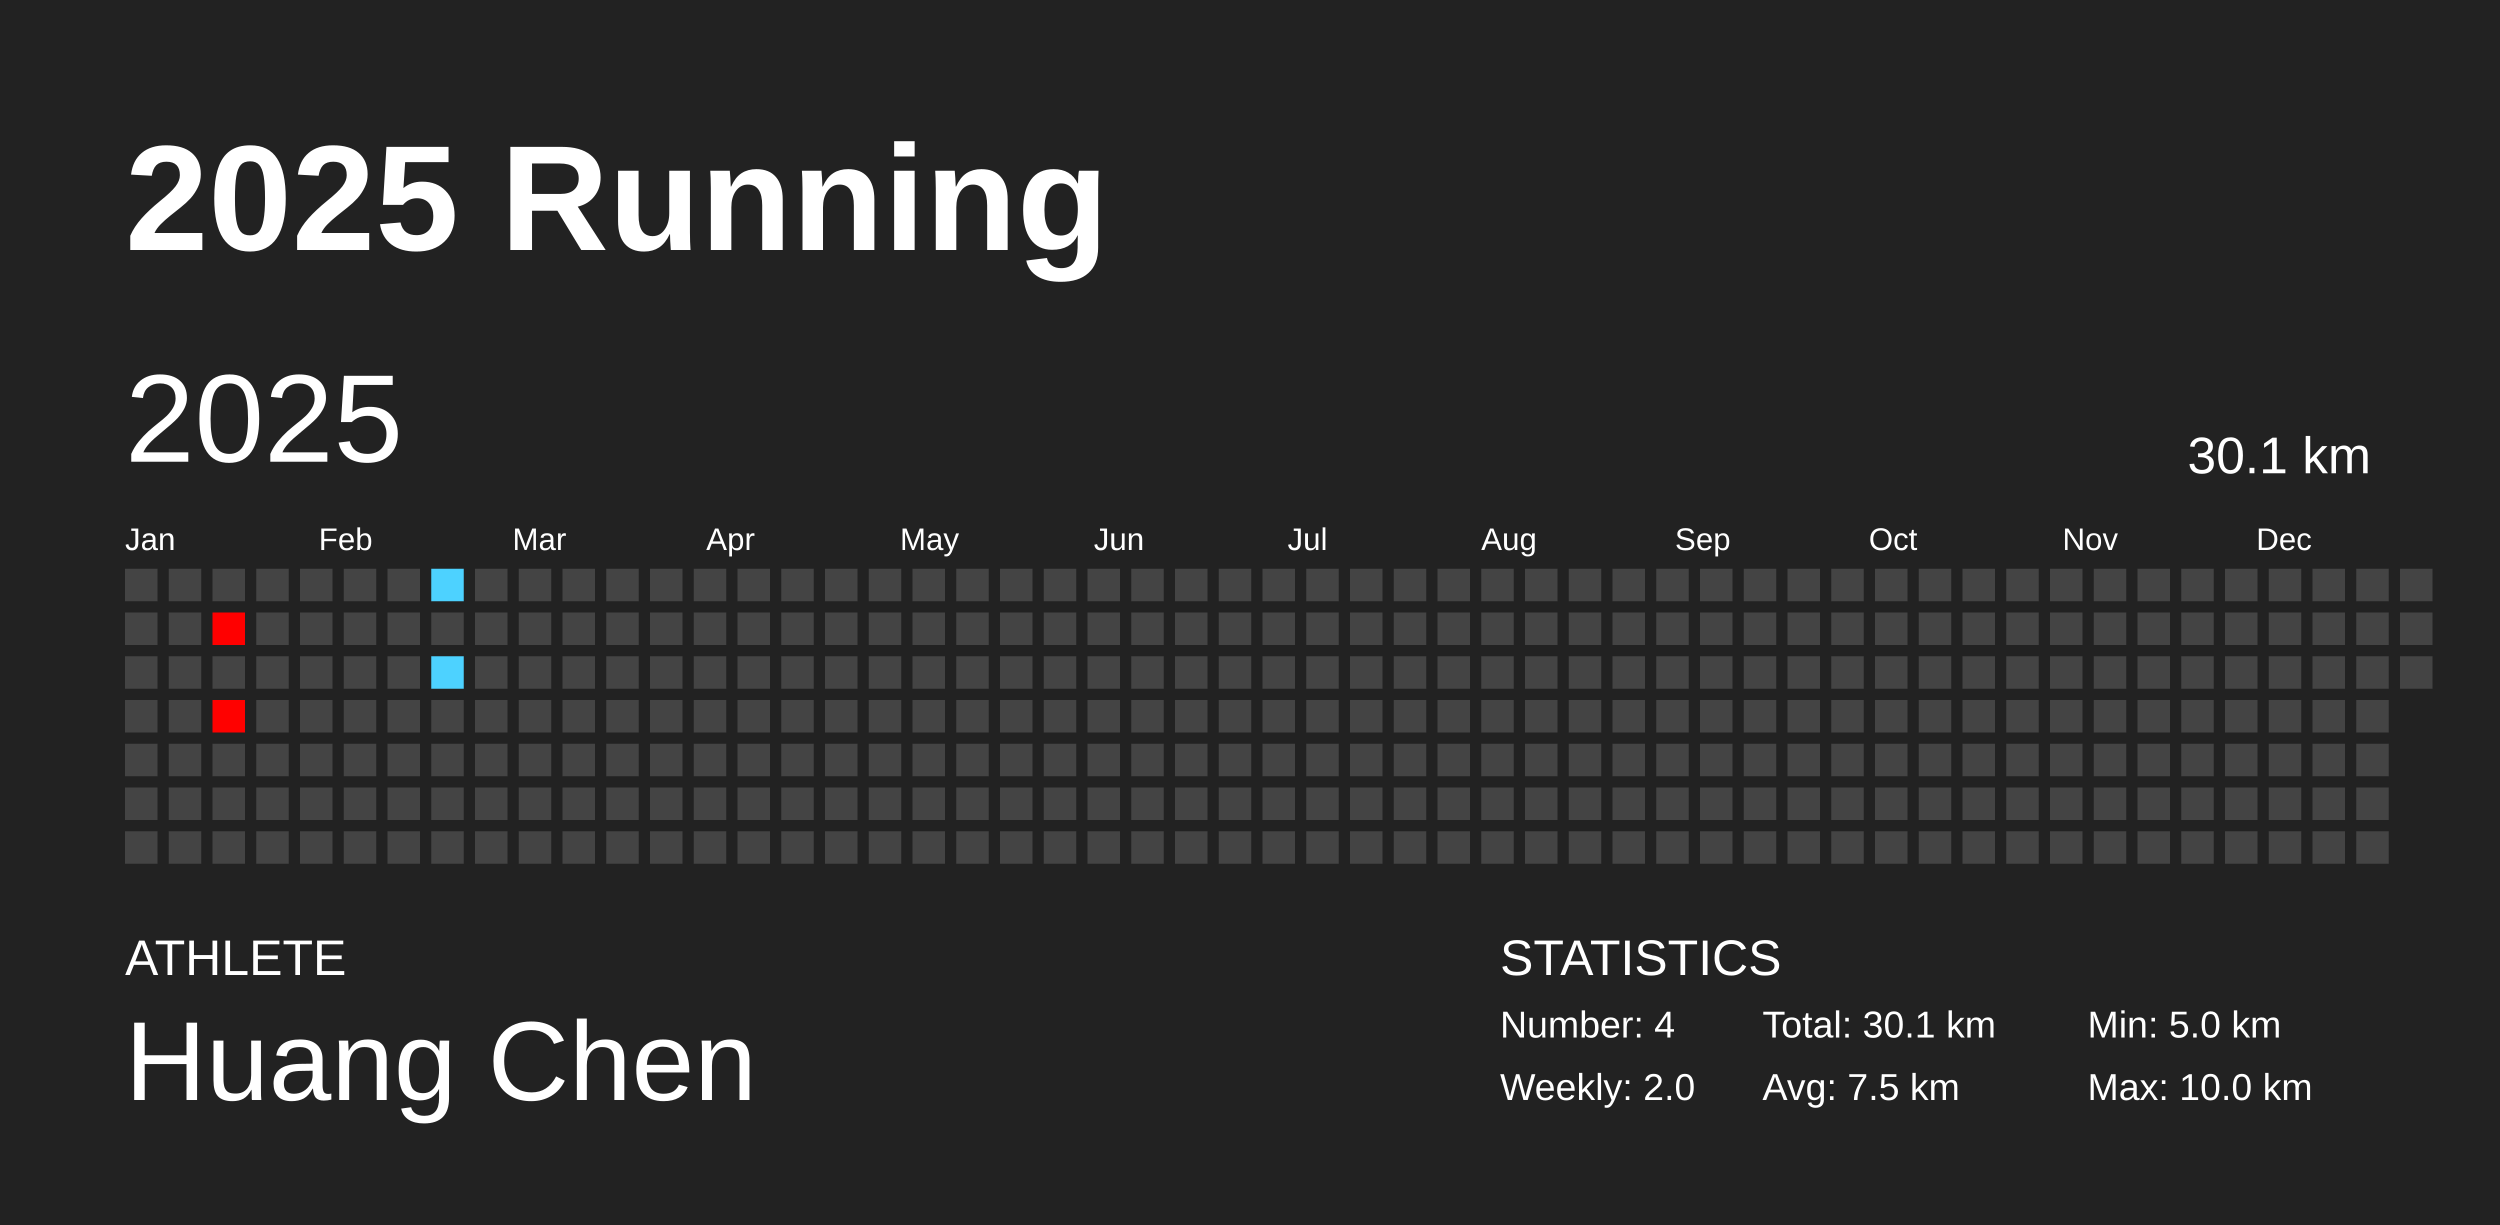
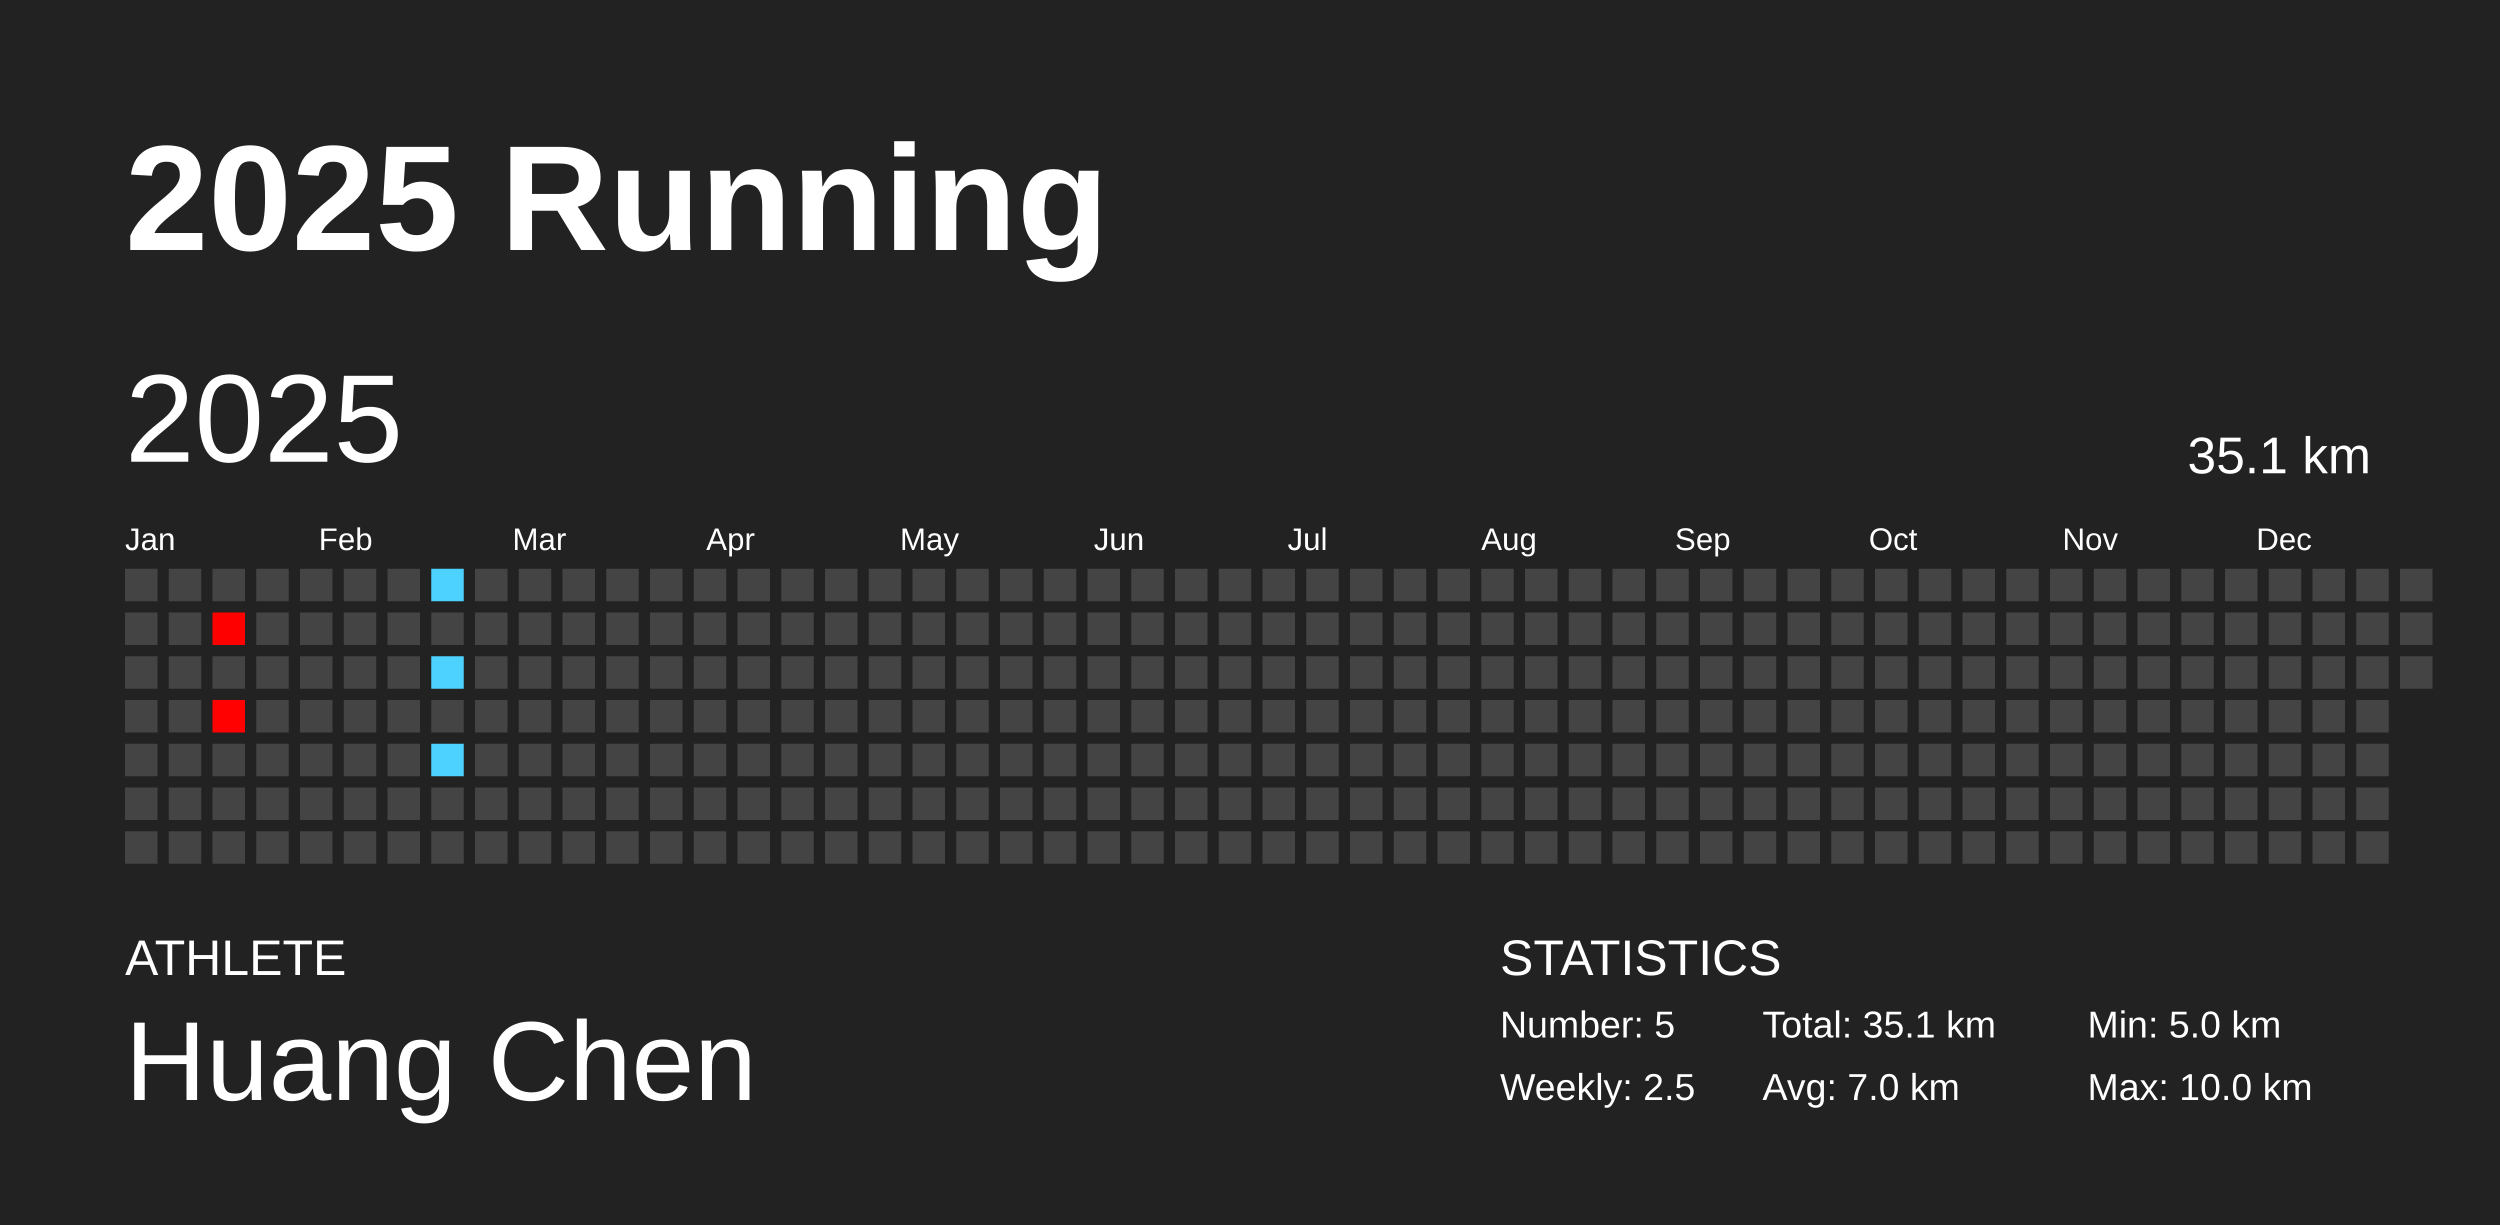
<svg xmlns="http://www.w3.org/2000/svg" baseProfile="full" height="98mm" version="1.1" viewBox="0,0,200,98" width="200mm">
  <defs />
  <rect fill="#222222" height="98" width="200" x="0" y="0" />
  <text fill="#FFFFFF" style="font-size:12px; font-family:Arial; font-weight:bold;" x="10" y="20">2025 Running</text>
  <text fill="#FFFFFF" style="font-size:4px; font-family:Arial" x="10" y="78">ATHLETE</text>
  <text fill="#FFFFFF" style="font-size:9px; font-family:Arial" x="10" y="88">Huang Chen</text>
  <text fill="#FFFFFF" style="font-size:4px; font-family:Arial" x="120" y="78">STATISTICS</text>
-   <text fill="#FFFFFF" style="font-size:3px; font-family:Arial" x="120" y="83">Number: 4</text>
-   <text fill="#FFFFFF" style="font-size:3px; font-family:Arial" x="120" y="88">Weekly: 2.0</text>
-   <text fill="#FFFFFF" style="font-size:3px; font-family:Arial" x="141" y="83">Total: 30.1 km</text>
-   <text fill="#FFFFFF" style="font-size:3px; font-family:Arial" x="141" y="88">Avg: 7.5 km</text>
+   <text fill="#FFFFFF" style="font-size:3px; font-family:Arial" x="120" y="83">Number: 5</text>
+   <text fill="#FFFFFF" style="font-size:3px; font-family:Arial" x="120" y="88">Weekly: 2.5</text>
+   <text fill="#FFFFFF" style="font-size:3px; font-family:Arial" x="141" y="83">Total: 35.1 km</text>
+   <text fill="#FFFFFF" style="font-size:3px; font-family:Arial" x="141" y="88">Avg: 7.0 km</text>
  <text fill="#FFFFFF" style="font-size:3px; font-family:Arial" x="167" y="83">Min: 5.0 km</text>
  <text fill="#FFFFFF" style="font-size:3px; font-family:Arial" x="167" y="88">Max: 10.0 km</text>
  <text dominant-baseline="hanging" fill="#FFFFFF" style="font-size:10.0px; font-family:Arial;" x="10" y="30">2025</text>
-   <text dominant-baseline="hanging" fill="#FFFFFF" style="font-size:4.125px; font-family:Arial;" x="175" y="35">30.1 km</text>
+   <text dominant-baseline="hanging" fill="#FFFFFF" style="font-size:4.125px; font-family:Arial;" x="175" y="35">35.1 km</text>
  <text fill="#FFFFFF" style="font-size:2.5px; font-family:Arial" x="10.0" y="44">Jan</text>
  <text fill="#FFFFFF" style="font-size:2.5px; font-family:Arial" x="25.5" y="44">Feb</text>
  <text fill="#FFFFFF" style="font-size:2.5px; font-family:Arial" x="41.0" y="44">Mar</text>
  <text fill="#FFFFFF" style="font-size:2.5px; font-family:Arial" x="56.5" y="44">Apr</text>
  <text fill="#FFFFFF" style="font-size:2.5px; font-family:Arial" x="72.0" y="44">May</text>
  <text fill="#FFFFFF" style="font-size:2.5px; font-family:Arial" x="87.5" y="44">Jun</text>
  <text fill="#FFFFFF" style="font-size:2.5px; font-family:Arial" x="103.0" y="44">Jul</text>
  <text fill="#FFFFFF" style="font-size:2.5px; font-family:Arial" x="118.5" y="44">Aug</text>
  <text fill="#FFFFFF" style="font-size:2.5px; font-family:Arial" x="134.0" y="44">Sep</text>
  <text fill="#FFFFFF" style="font-size:2.5px; font-family:Arial" x="149.5" y="44">Oct</text>
  <text fill="#FFFFFF" style="font-size:2.5px; font-family:Arial" x="165.0" y="44">Nov</text>
  <text fill="#FFFFFF" style="font-size:2.5px; font-family:Arial" x="180.5" y="44">Dec</text>
  <rect fill="#444444" height="2.6" width="2.6" x="10.0" y="45.5" />
  <rect fill="#444444" height="2.6" width="2.6" x="10.0" y="49.0" />
  <rect fill="#444444" height="2.6" width="2.6" x="10.0" y="52.5" />
  <rect fill="#444444" height="2.6" width="2.6" x="10.0" y="56.0" />
  <rect fill="#444444" height="2.6" width="2.6" x="10.0" y="59.5" />
  <rect fill="#444444" height="2.6" width="2.6" x="10.0" y="63.0" />
  <rect fill="#444444" height="2.6" width="2.6" x="10.0" y="66.5" />
  <rect fill="#444444" height="2.6" width="2.6" x="13.5" y="45.5" />
  <rect fill="#444444" height="2.6" width="2.6" x="13.5" y="49.0" />
  <rect fill="#444444" height="2.6" width="2.6" x="13.5" y="52.5" />
  <rect fill="#444444" height="2.6" width="2.6" x="13.5" y="56.0" />
  <rect fill="#444444" height="2.6" width="2.6" x="13.5" y="59.5" />
  <rect fill="#444444" height="2.6" width="2.6" x="13.5" y="63.0" />
  <rect fill="#444444" height="2.6" width="2.6" x="13.5" y="66.5" />
  <rect fill="#444444" height="2.6" width="2.6" x="17.0" y="45.5" />
  <rect fill="#ff0000" height="2.6" width="2.6" x="17.0" y="49.0" />
  <rect fill="#444444" height="2.6" width="2.6" x="17.0" y="52.5" />
  <rect fill="#ff0100" height="2.6" width="2.6" x="17.0" y="56.0" />
  <rect fill="#444444" height="2.6" width="2.6" x="17.0" y="59.5" />
  <rect fill="#444444" height="2.6" width="2.6" x="17.0" y="63.0" />
  <rect fill="#444444" height="2.6" width="2.6" x="17.0" y="66.5" />
  <rect fill="#444444" height="2.6" width="2.6" x="20.5" y="45.5" />
  <rect fill="#444444" height="2.6" width="2.6" x="20.5" y="49.0" />
  <rect fill="#444444" height="2.6" width="2.6" x="20.5" y="52.5" />
  <rect fill="#444444" height="2.6" width="2.6" x="20.5" y="56.0" />
  <rect fill="#444444" height="2.6" width="2.6" x="20.5" y="59.5" />
  <rect fill="#444444" height="2.6" width="2.6" x="20.5" y="63.0" />
  <rect fill="#444444" height="2.6" width="2.6" x="20.5" y="66.5" />
  <rect fill="#444444" height="2.6" width="2.6" x="24.0" y="45.5" />
  <rect fill="#444444" height="2.6" width="2.6" x="24.0" y="49.0" />
  <rect fill="#444444" height="2.6" width="2.6" x="24.0" y="52.5" />
  <rect fill="#444444" height="2.6" width="2.6" x="24.0" y="56.0" />
  <rect fill="#444444" height="2.6" width="2.6" x="24.0" y="59.5" />
  <rect fill="#444444" height="2.6" width="2.6" x="24.0" y="63.0" />
  <rect fill="#444444" height="2.6" width="2.6" x="24.0" y="66.5" />
  <rect fill="#444444" height="2.6" width="2.6" x="27.5" y="45.5" />
  <rect fill="#444444" height="2.6" width="2.6" x="27.5" y="49.0" />
  <rect fill="#444444" height="2.6" width="2.6" x="27.5" y="52.5" />
  <rect fill="#444444" height="2.6" width="2.6" x="27.5" y="56.0" />
  <rect fill="#444444" height="2.6" width="2.6" x="27.5" y="59.5" />
  <rect fill="#444444" height="2.6" width="2.6" x="27.5" y="63.0" />
  <rect fill="#444444" height="2.6" width="2.6" x="27.5" y="66.5" />
  <rect fill="#444444" height="2.6" width="2.6" x="31.0" y="45.5" />
  <rect fill="#444444" height="2.6" width="2.6" x="31.0" y="49.0" />
  <rect fill="#444444" height="2.6" width="2.6" x="31.0" y="52.5" />
  <rect fill="#444444" height="2.6" width="2.6" x="31.0" y="56.0" />
  <rect fill="#444444" height="2.6" width="2.6" x="31.0" y="59.5" />
  <rect fill="#444444" height="2.6" width="2.6" x="31.0" y="63.0" />
  <rect fill="#444444" height="2.6" width="2.6" x="31.0" y="66.5" />
  <rect fill="#4dd2ff" height="2.6" width="2.6" x="34.5" y="45.5" />
  <rect fill="#444444" height="2.6" width="2.6" x="34.5" y="49.0" />
  <rect fill="#4dd2ff" height="2.6" width="2.6" x="34.5" y="52.5" />
  <rect fill="#444444" height="2.6" width="2.6" x="34.5" y="56.0" />
-   <rect fill="#444444" height="2.6" width="2.6" x="34.5" y="59.5" />
+   <rect fill="#4dd2ff" height="2.6" width="2.6" x="34.5" y="59.5" />
  <rect fill="#444444" height="2.6" width="2.6" x="34.5" y="63.0" />
  <rect fill="#444444" height="2.6" width="2.6" x="34.5" y="66.5" />
  <rect fill="#444444" height="2.6" width="2.6" x="38.0" y="45.5" />
  <rect fill="#444444" height="2.6" width="2.6" x="38.0" y="49.0" />
  <rect fill="#444444" height="2.6" width="2.6" x="38.0" y="52.5" />
  <rect fill="#444444" height="2.6" width="2.6" x="38.0" y="56.0" />
  <rect fill="#444444" height="2.6" width="2.6" x="38.0" y="59.5" />
  <rect fill="#444444" height="2.6" width="2.6" x="38.0" y="63.0" />
  <rect fill="#444444" height="2.6" width="2.6" x="38.0" y="66.5" />
  <rect fill="#444444" height="2.6" width="2.6" x="41.5" y="45.5" />
  <rect fill="#444444" height="2.6" width="2.6" x="41.5" y="49.0" />
  <rect fill="#444444" height="2.6" width="2.6" x="41.5" y="52.5" />
  <rect fill="#444444" height="2.6" width="2.6" x="41.5" y="56.0" />
  <rect fill="#444444" height="2.6" width="2.6" x="41.5" y="59.5" />
  <rect fill="#444444" height="2.6" width="2.6" x="41.5" y="63.0" />
  <rect fill="#444444" height="2.6" width="2.6" x="41.5" y="66.5" />
  <rect fill="#444444" height="2.6" width="2.6" x="45.0" y="45.5" />
  <rect fill="#444444" height="2.6" width="2.6" x="45.0" y="49.0" />
  <rect fill="#444444" height="2.6" width="2.6" x="45.0" y="52.5" />
  <rect fill="#444444" height="2.6" width="2.6" x="45.0" y="56.0" />
  <rect fill="#444444" height="2.6" width="2.6" x="45.0" y="59.5" />
  <rect fill="#444444" height="2.6" width="2.6" x="45.0" y="63.0" />
  <rect fill="#444444" height="2.6" width="2.6" x="45.0" y="66.5" />
  <rect fill="#444444" height="2.6" width="2.6" x="48.5" y="45.5" />
  <rect fill="#444444" height="2.6" width="2.6" x="48.5" y="49.0" />
  <rect fill="#444444" height="2.6" width="2.6" x="48.5" y="52.5" />
  <rect fill="#444444" height="2.6" width="2.6" x="48.5" y="56.0" />
  <rect fill="#444444" height="2.6" width="2.6" x="48.5" y="59.5" />
  <rect fill="#444444" height="2.6" width="2.6" x="48.5" y="63.0" />
  <rect fill="#444444" height="2.6" width="2.6" x="48.5" y="66.5" />
  <rect fill="#444444" height="2.6" width="2.6" x="52.0" y="45.5" />
  <rect fill="#444444" height="2.6" width="2.6" x="52.0" y="49.0" />
  <rect fill="#444444" height="2.6" width="2.6" x="52.0" y="52.5" />
  <rect fill="#444444" height="2.6" width="2.6" x="52.0" y="56.0" />
  <rect fill="#444444" height="2.6" width="2.6" x="52.0" y="59.5" />
  <rect fill="#444444" height="2.6" width="2.6" x="52.0" y="63.0" />
  <rect fill="#444444" height="2.6" width="2.6" x="52.0" y="66.5" />
  <rect fill="#444444" height="2.6" width="2.6" x="55.5" y="45.5" />
  <rect fill="#444444" height="2.6" width="2.6" x="55.5" y="49.0" />
  <rect fill="#444444" height="2.6" width="2.6" x="55.5" y="52.5" />
  <rect fill="#444444" height="2.6" width="2.6" x="55.5" y="56.0" />
  <rect fill="#444444" height="2.6" width="2.6" x="55.5" y="59.5" />
  <rect fill="#444444" height="2.6" width="2.6" x="55.5" y="63.0" />
  <rect fill="#444444" height="2.6" width="2.6" x="55.5" y="66.5" />
  <rect fill="#444444" height="2.6" width="2.6" x="59.0" y="45.5" />
  <rect fill="#444444" height="2.6" width="2.6" x="59.0" y="49.0" />
  <rect fill="#444444" height="2.6" width="2.6" x="59.0" y="52.5" />
  <rect fill="#444444" height="2.6" width="2.6" x="59.0" y="56.0" />
  <rect fill="#444444" height="2.6" width="2.6" x="59.0" y="59.5" />
  <rect fill="#444444" height="2.6" width="2.6" x="59.0" y="63.0" />
  <rect fill="#444444" height="2.6" width="2.6" x="59.0" y="66.5" />
  <rect fill="#444444" height="2.6" width="2.6" x="62.5" y="45.5" />
  <rect fill="#444444" height="2.6" width="2.6" x="62.5" y="49.0" />
  <rect fill="#444444" height="2.6" width="2.6" x="62.5" y="52.5" />
  <rect fill="#444444" height="2.6" width="2.6" x="62.5" y="56.0" />
  <rect fill="#444444" height="2.6" width="2.6" x="62.5" y="59.5" />
  <rect fill="#444444" height="2.6" width="2.6" x="62.5" y="63.0" />
  <rect fill="#444444" height="2.6" width="2.6" x="62.5" y="66.5" />
  <rect fill="#444444" height="2.6" width="2.6" x="66.0" y="45.5" />
  <rect fill="#444444" height="2.6" width="2.6" x="66.0" y="49.0" />
  <rect fill="#444444" height="2.6" width="2.6" x="66.0" y="52.5" />
  <rect fill="#444444" height="2.6" width="2.6" x="66.0" y="56.0" />
  <rect fill="#444444" height="2.6" width="2.6" x="66.0" y="59.5" />
  <rect fill="#444444" height="2.6" width="2.6" x="66.0" y="63.0" />
  <rect fill="#444444" height="2.6" width="2.6" x="66.0" y="66.5" />
  <rect fill="#444444" height="2.6" width="2.6" x="69.5" y="45.5" />
  <rect fill="#444444" height="2.6" width="2.6" x="69.5" y="49.0" />
  <rect fill="#444444" height="2.6" width="2.6" x="69.5" y="52.5" />
  <rect fill="#444444" height="2.6" width="2.6" x="69.5" y="56.0" />
  <rect fill="#444444" height="2.6" width="2.6" x="69.5" y="59.5" />
  <rect fill="#444444" height="2.6" width="2.6" x="69.5" y="63.0" />
  <rect fill="#444444" height="2.6" width="2.6" x="69.5" y="66.5" />
  <rect fill="#444444" height="2.6" width="2.6" x="73.0" y="45.5" />
  <rect fill="#444444" height="2.6" width="2.6" x="73.0" y="49.0" />
  <rect fill="#444444" height="2.6" width="2.6" x="73.0" y="52.5" />
  <rect fill="#444444" height="2.6" width="2.6" x="73.0" y="56.0" />
  <rect fill="#444444" height="2.6" width="2.6" x="73.0" y="59.5" />
  <rect fill="#444444" height="2.6" width="2.6" x="73.0" y="63.0" />
  <rect fill="#444444" height="2.6" width="2.6" x="73.0" y="66.5" />
  <rect fill="#444444" height="2.6" width="2.6" x="76.5" y="45.5" />
  <rect fill="#444444" height="2.6" width="2.6" x="76.5" y="49.0" />
  <rect fill="#444444" height="2.6" width="2.6" x="76.5" y="52.5" />
  <rect fill="#444444" height="2.6" width="2.6" x="76.5" y="56.0" />
  <rect fill="#444444" height="2.6" width="2.6" x="76.5" y="59.5" />
  <rect fill="#444444" height="2.6" width="2.6" x="76.5" y="63.0" />
  <rect fill="#444444" height="2.6" width="2.6" x="76.5" y="66.5" />
  <rect fill="#444444" height="2.6" width="2.6" x="80.0" y="45.5" />
  <rect fill="#444444" height="2.6" width="2.6" x="80.0" y="49.0" />
  <rect fill="#444444" height="2.6" width="2.6" x="80.0" y="52.5" />
  <rect fill="#444444" height="2.6" width="2.6" x="80.0" y="56.0" />
  <rect fill="#444444" height="2.6" width="2.6" x="80.0" y="59.5" />
  <rect fill="#444444" height="2.6" width="2.6" x="80.0" y="63.0" />
  <rect fill="#444444" height="2.6" width="2.6" x="80.0" y="66.5" />
  <rect fill="#444444" height="2.6" width="2.6" x="83.5" y="45.5" />
  <rect fill="#444444" height="2.6" width="2.6" x="83.5" y="49.0" />
  <rect fill="#444444" height="2.6" width="2.6" x="83.5" y="52.5" />
  <rect fill="#444444" height="2.6" width="2.6" x="83.5" y="56.0" />
  <rect fill="#444444" height="2.6" width="2.6" x="83.5" y="59.5" />
  <rect fill="#444444" height="2.6" width="2.6" x="83.5" y="63.0" />
  <rect fill="#444444" height="2.6" width="2.6" x="83.5" y="66.5" />
  <rect fill="#444444" height="2.6" width="2.6" x="87.0" y="45.5" />
  <rect fill="#444444" height="2.6" width="2.6" x="87.0" y="49.0" />
  <rect fill="#444444" height="2.6" width="2.6" x="87.0" y="52.5" />
  <rect fill="#444444" height="2.6" width="2.6" x="87.0" y="56.0" />
  <rect fill="#444444" height="2.6" width="2.6" x="87.0" y="59.5" />
  <rect fill="#444444" height="2.6" width="2.6" x="87.0" y="63.0" />
  <rect fill="#444444" height="2.6" width="2.6" x="87.0" y="66.5" />
  <rect fill="#444444" height="2.6" width="2.6" x="90.5" y="45.5" />
  <rect fill="#444444" height="2.6" width="2.6" x="90.5" y="49.0" />
  <rect fill="#444444" height="2.6" width="2.6" x="90.5" y="52.5" />
  <rect fill="#444444" height="2.6" width="2.6" x="90.5" y="56.0" />
  <rect fill="#444444" height="2.6" width="2.6" x="90.5" y="59.5" />
  <rect fill="#444444" height="2.6" width="2.6" x="90.5" y="63.0" />
  <rect fill="#444444" height="2.6" width="2.6" x="90.5" y="66.5" />
  <rect fill="#444444" height="2.6" width="2.6" x="94.0" y="45.5" />
  <rect fill="#444444" height="2.6" width="2.6" x="94.0" y="49.0" />
  <rect fill="#444444" height="2.6" width="2.6" x="94.0" y="52.5" />
  <rect fill="#444444" height="2.6" width="2.6" x="94.0" y="56.0" />
  <rect fill="#444444" height="2.6" width="2.6" x="94.0" y="59.5" />
  <rect fill="#444444" height="2.6" width="2.6" x="94.0" y="63.0" />
  <rect fill="#444444" height="2.6" width="2.6" x="94.0" y="66.5" />
  <rect fill="#444444" height="2.6" width="2.6" x="97.5" y="45.5" />
  <rect fill="#444444" height="2.6" width="2.6" x="97.5" y="49.0" />
  <rect fill="#444444" height="2.6" width="2.6" x="97.5" y="52.5" />
  <rect fill="#444444" height="2.6" width="2.6" x="97.5" y="56.0" />
  <rect fill="#444444" height="2.6" width="2.6" x="97.5" y="59.5" />
  <rect fill="#444444" height="2.6" width="2.6" x="97.5" y="63.0" />
  <rect fill="#444444" height="2.6" width="2.6" x="97.5" y="66.5" />
  <rect fill="#444444" height="2.6" width="2.6" x="101.0" y="45.5" />
  <rect fill="#444444" height="2.6" width="2.6" x="101.0" y="49.0" />
  <rect fill="#444444" height="2.6" width="2.6" x="101.0" y="52.5" />
  <rect fill="#444444" height="2.6" width="2.6" x="101.0" y="56.0" />
  <rect fill="#444444" height="2.6" width="2.6" x="101.0" y="59.5" />
  <rect fill="#444444" height="2.6" width="2.6" x="101.0" y="63.0" />
  <rect fill="#444444" height="2.6" width="2.6" x="101.0" y="66.5" />
  <rect fill="#444444" height="2.6" width="2.6" x="104.5" y="45.5" />
  <rect fill="#444444" height="2.6" width="2.6" x="104.5" y="49.0" />
  <rect fill="#444444" height="2.6" width="2.6" x="104.5" y="52.5" />
  <rect fill="#444444" height="2.6" width="2.6" x="104.5" y="56.0" />
  <rect fill="#444444" height="2.6" width="2.6" x="104.5" y="59.5" />
  <rect fill="#444444" height="2.6" width="2.6" x="104.5" y="63.0" />
  <rect fill="#444444" height="2.6" width="2.6" x="104.5" y="66.5" />
  <rect fill="#444444" height="2.6" width="2.6" x="108.0" y="45.5" />
  <rect fill="#444444" height="2.6" width="2.6" x="108.0" y="49.0" />
  <rect fill="#444444" height="2.6" width="2.6" x="108.0" y="52.5" />
  <rect fill="#444444" height="2.6" width="2.6" x="108.0" y="56.0" />
  <rect fill="#444444" height="2.6" width="2.6" x="108.0" y="59.5" />
  <rect fill="#444444" height="2.6" width="2.6" x="108.0" y="63.0" />
  <rect fill="#444444" height="2.6" width="2.6" x="108.0" y="66.5" />
  <rect fill="#444444" height="2.6" width="2.6" x="111.5" y="45.5" />
  <rect fill="#444444" height="2.6" width="2.6" x="111.5" y="49.0" />
  <rect fill="#444444" height="2.6" width="2.6" x="111.5" y="52.5" />
  <rect fill="#444444" height="2.6" width="2.6" x="111.5" y="56.0" />
  <rect fill="#444444" height="2.6" width="2.6" x="111.5" y="59.5" />
  <rect fill="#444444" height="2.6" width="2.6" x="111.5" y="63.0" />
  <rect fill="#444444" height="2.6" width="2.6" x="111.5" y="66.5" />
  <rect fill="#444444" height="2.6" width="2.6" x="115.0" y="45.5" />
  <rect fill="#444444" height="2.6" width="2.6" x="115.0" y="49.0" />
  <rect fill="#444444" height="2.6" width="2.6" x="115.0" y="52.5" />
  <rect fill="#444444" height="2.6" width="2.6" x="115.0" y="56.0" />
  <rect fill="#444444" height="2.6" width="2.6" x="115.0" y="59.5" />
  <rect fill="#444444" height="2.6" width="2.6" x="115.0" y="63.0" />
  <rect fill="#444444" height="2.6" width="2.6" x="115.0" y="66.5" />
  <rect fill="#444444" height="2.6" width="2.6" x="118.5" y="45.5" />
  <rect fill="#444444" height="2.6" width="2.6" x="118.5" y="49.0" />
  <rect fill="#444444" height="2.6" width="2.6" x="118.5" y="52.5" />
  <rect fill="#444444" height="2.6" width="2.6" x="118.5" y="56.0" />
  <rect fill="#444444" height="2.6" width="2.6" x="118.5" y="59.5" />
  <rect fill="#444444" height="2.6" width="2.6" x="118.5" y="63.0" />
  <rect fill="#444444" height="2.6" width="2.6" x="118.5" y="66.5" />
  <rect fill="#444444" height="2.6" width="2.6" x="122.0" y="45.5" />
  <rect fill="#444444" height="2.6" width="2.6" x="122.0" y="49.0" />
  <rect fill="#444444" height="2.6" width="2.6" x="122.0" y="52.5" />
  <rect fill="#444444" height="2.6" width="2.6" x="122.0" y="56.0" />
  <rect fill="#444444" height="2.6" width="2.6" x="122.0" y="59.5" />
  <rect fill="#444444" height="2.6" width="2.6" x="122.0" y="63.0" />
  <rect fill="#444444" height="2.6" width="2.6" x="122.0" y="66.5" />
  <rect fill="#444444" height="2.6" width="2.6" x="125.5" y="45.5" />
  <rect fill="#444444" height="2.6" width="2.6" x="125.5" y="49.0" />
  <rect fill="#444444" height="2.6" width="2.6" x="125.5" y="52.5" />
  <rect fill="#444444" height="2.6" width="2.6" x="125.5" y="56.0" />
  <rect fill="#444444" height="2.6" width="2.6" x="125.5" y="59.5" />
  <rect fill="#444444" height="2.6" width="2.6" x="125.5" y="63.0" />
  <rect fill="#444444" height="2.6" width="2.6" x="125.5" y="66.5" />
  <rect fill="#444444" height="2.6" width="2.6" x="129.0" y="45.5" />
  <rect fill="#444444" height="2.6" width="2.6" x="129.0" y="49.0" />
  <rect fill="#444444" height="2.6" width="2.6" x="129.0" y="52.5" />
  <rect fill="#444444" height="2.6" width="2.6" x="129.0" y="56.0" />
  <rect fill="#444444" height="2.6" width="2.6" x="129.0" y="59.5" />
  <rect fill="#444444" height="2.6" width="2.6" x="129.0" y="63.0" />
  <rect fill="#444444" height="2.6" width="2.6" x="129.0" y="66.5" />
  <rect fill="#444444" height="2.6" width="2.6" x="132.5" y="45.5" />
  <rect fill="#444444" height="2.6" width="2.6" x="132.5" y="49.0" />
  <rect fill="#444444" height="2.6" width="2.6" x="132.5" y="52.5" />
  <rect fill="#444444" height="2.6" width="2.6" x="132.5" y="56.0" />
  <rect fill="#444444" height="2.6" width="2.6" x="132.5" y="59.5" />
  <rect fill="#444444" height="2.6" width="2.6" x="132.5" y="63.0" />
  <rect fill="#444444" height="2.6" width="2.6" x="132.5" y="66.5" />
  <rect fill="#444444" height="2.6" width="2.6" x="136.0" y="45.5" />
  <rect fill="#444444" height="2.6" width="2.6" x="136.0" y="49.0" />
  <rect fill="#444444" height="2.6" width="2.6" x="136.0" y="52.5" />
  <rect fill="#444444" height="2.6" width="2.6" x="136.0" y="56.0" />
  <rect fill="#444444" height="2.6" width="2.6" x="136.0" y="59.5" />
  <rect fill="#444444" height="2.6" width="2.6" x="136.0" y="63.0" />
  <rect fill="#444444" height="2.6" width="2.6" x="136.0" y="66.5" />
  <rect fill="#444444" height="2.6" width="2.6" x="139.5" y="45.5" />
  <rect fill="#444444" height="2.6" width="2.6" x="139.5" y="49.0" />
  <rect fill="#444444" height="2.6" width="2.6" x="139.5" y="52.5" />
  <rect fill="#444444" height="2.6" width="2.6" x="139.5" y="56.0" />
  <rect fill="#444444" height="2.6" width="2.6" x="139.5" y="59.5" />
  <rect fill="#444444" height="2.6" width="2.6" x="139.5" y="63.0" />
  <rect fill="#444444" height="2.6" width="2.6" x="139.5" y="66.5" />
  <rect fill="#444444" height="2.6" width="2.6" x="143.0" y="45.5" />
  <rect fill="#444444" height="2.6" width="2.6" x="143.0" y="49.0" />
  <rect fill="#444444" height="2.6" width="2.6" x="143.0" y="52.5" />
  <rect fill="#444444" height="2.6" width="2.6" x="143.0" y="56.0" />
  <rect fill="#444444" height="2.6" width="2.6" x="143.0" y="59.5" />
  <rect fill="#444444" height="2.6" width="2.6" x="143.0" y="63.0" />
  <rect fill="#444444" height="2.6" width="2.6" x="143.0" y="66.5" />
  <rect fill="#444444" height="2.6" width="2.6" x="146.5" y="45.5" />
  <rect fill="#444444" height="2.6" width="2.6" x="146.5" y="49.0" />
  <rect fill="#444444" height="2.6" width="2.6" x="146.5" y="52.5" />
  <rect fill="#444444" height="2.6" width="2.6" x="146.5" y="56.0" />
  <rect fill="#444444" height="2.6" width="2.6" x="146.5" y="59.5" />
  <rect fill="#444444" height="2.6" width="2.6" x="146.5" y="63.0" />
  <rect fill="#444444" height="2.6" width="2.6" x="146.5" y="66.5" />
  <rect fill="#444444" height="2.6" width="2.6" x="150.0" y="45.5" />
  <rect fill="#444444" height="2.6" width="2.6" x="150.0" y="49.0" />
  <rect fill="#444444" height="2.6" width="2.6" x="150.0" y="52.5" />
  <rect fill="#444444" height="2.6" width="2.6" x="150.0" y="56.0" />
  <rect fill="#444444" height="2.6" width="2.6" x="150.0" y="59.5" />
  <rect fill="#444444" height="2.6" width="2.6" x="150.0" y="63.0" />
  <rect fill="#444444" height="2.6" width="2.6" x="150.0" y="66.5" />
  <rect fill="#444444" height="2.6" width="2.6" x="153.5" y="45.5" />
  <rect fill="#444444" height="2.6" width="2.6" x="153.5" y="49.0" />
  <rect fill="#444444" height="2.6" width="2.6" x="153.5" y="52.5" />
  <rect fill="#444444" height="2.6" width="2.6" x="153.5" y="56.0" />
  <rect fill="#444444" height="2.6" width="2.6" x="153.5" y="59.5" />
  <rect fill="#444444" height="2.6" width="2.6" x="153.5" y="63.0" />
  <rect fill="#444444" height="2.6" width="2.6" x="153.5" y="66.5" />
  <rect fill="#444444" height="2.6" width="2.6" x="157.0" y="45.5" />
  <rect fill="#444444" height="2.6" width="2.6" x="157.0" y="49.0" />
  <rect fill="#444444" height="2.6" width="2.6" x="157.0" y="52.5" />
  <rect fill="#444444" height="2.6" width="2.6" x="157.0" y="56.0" />
  <rect fill="#444444" height="2.6" width="2.6" x="157.0" y="59.5" />
  <rect fill="#444444" height="2.6" width="2.6" x="157.0" y="63.0" />
  <rect fill="#444444" height="2.6" width="2.6" x="157.0" y="66.5" />
  <rect fill="#444444" height="2.6" width="2.6" x="160.5" y="45.5" />
  <rect fill="#444444" height="2.6" width="2.6" x="160.5" y="49.0" />
  <rect fill="#444444" height="2.6" width="2.6" x="160.5" y="52.5" />
  <rect fill="#444444" height="2.6" width="2.6" x="160.5" y="56.0" />
  <rect fill="#444444" height="2.6" width="2.6" x="160.5" y="59.5" />
  <rect fill="#444444" height="2.6" width="2.6" x="160.5" y="63.0" />
  <rect fill="#444444" height="2.6" width="2.6" x="160.5" y="66.5" />
  <rect fill="#444444" height="2.6" width="2.6" x="164.0" y="45.5" />
  <rect fill="#444444" height="2.6" width="2.6" x="164.0" y="49.0" />
  <rect fill="#444444" height="2.6" width="2.6" x="164.0" y="52.5" />
  <rect fill="#444444" height="2.6" width="2.6" x="164.0" y="56.0" />
  <rect fill="#444444" height="2.6" width="2.6" x="164.0" y="59.5" />
  <rect fill="#444444" height="2.6" width="2.6" x="164.0" y="63.0" />
  <rect fill="#444444" height="2.6" width="2.6" x="164.0" y="66.5" />
  <rect fill="#444444" height="2.6" width="2.6" x="167.5" y="45.5" />
  <rect fill="#444444" height="2.6" width="2.6" x="167.5" y="49.0" />
  <rect fill="#444444" height="2.6" width="2.6" x="167.5" y="52.5" />
  <rect fill="#444444" height="2.6" width="2.6" x="167.5" y="56.0" />
  <rect fill="#444444" height="2.6" width="2.6" x="167.5" y="59.5" />
  <rect fill="#444444" height="2.6" width="2.6" x="167.5" y="63.0" />
  <rect fill="#444444" height="2.6" width="2.6" x="167.5" y="66.5" />
  <rect fill="#444444" height="2.6" width="2.6" x="171.0" y="45.5" />
  <rect fill="#444444" height="2.6" width="2.6" x="171.0" y="49.0" />
  <rect fill="#444444" height="2.6" width="2.6" x="171.0" y="52.5" />
  <rect fill="#444444" height="2.6" width="2.6" x="171.0" y="56.0" />
  <rect fill="#444444" height="2.6" width="2.6" x="171.0" y="59.5" />
  <rect fill="#444444" height="2.6" width="2.6" x="171.0" y="63.0" />
  <rect fill="#444444" height="2.6" width="2.6" x="171.0" y="66.5" />
  <rect fill="#444444" height="2.6" width="2.6" x="174.5" y="45.5" />
  <rect fill="#444444" height="2.6" width="2.6" x="174.5" y="49.0" />
  <rect fill="#444444" height="2.6" width="2.6" x="174.5" y="52.5" />
  <rect fill="#444444" height="2.6" width="2.6" x="174.5" y="56.0" />
  <rect fill="#444444" height="2.6" width="2.6" x="174.5" y="59.5" />
  <rect fill="#444444" height="2.6" width="2.6" x="174.5" y="63.0" />
  <rect fill="#444444" height="2.6" width="2.6" x="174.5" y="66.5" />
  <rect fill="#444444" height="2.6" width="2.6" x="178.0" y="45.5" />
  <rect fill="#444444" height="2.6" width="2.6" x="178.0" y="49.0" />
  <rect fill="#444444" height="2.6" width="2.6" x="178.0" y="52.5" />
  <rect fill="#444444" height="2.6" width="2.6" x="178.0" y="56.0" />
  <rect fill="#444444" height="2.6" width="2.6" x="178.0" y="59.5" />
  <rect fill="#444444" height="2.6" width="2.6" x="178.0" y="63.0" />
  <rect fill="#444444" height="2.6" width="2.6" x="178.0" y="66.5" />
  <rect fill="#444444" height="2.6" width="2.6" x="181.5" y="45.5" />
  <rect fill="#444444" height="2.6" width="2.6" x="181.5" y="49.0" />
  <rect fill="#444444" height="2.6" width="2.6" x="181.5" y="52.5" />
  <rect fill="#444444" height="2.6" width="2.6" x="181.5" y="56.0" />
  <rect fill="#444444" height="2.6" width="2.6" x="181.5" y="59.5" />
  <rect fill="#444444" height="2.6" width="2.6" x="181.5" y="63.0" />
  <rect fill="#444444" height="2.6" width="2.6" x="181.5" y="66.5" />
  <rect fill="#444444" height="2.6" width="2.6" x="185.0" y="45.5" />
  <rect fill="#444444" height="2.6" width="2.6" x="185.0" y="49.0" />
  <rect fill="#444444" height="2.6" width="2.6" x="185.0" y="52.5" />
  <rect fill="#444444" height="2.6" width="2.6" x="185.0" y="56.0" />
  <rect fill="#444444" height="2.6" width="2.6" x="185.0" y="59.5" />
  <rect fill="#444444" height="2.6" width="2.6" x="185.0" y="63.0" />
  <rect fill="#444444" height="2.6" width="2.6" x="185.0" y="66.5" />
  <rect fill="#444444" height="2.6" width="2.6" x="188.5" y="45.5" />
  <rect fill="#444444" height="2.6" width="2.6" x="188.5" y="49.0" />
  <rect fill="#444444" height="2.6" width="2.6" x="188.5" y="52.5" />
  <rect fill="#444444" height="2.6" width="2.6" x="188.5" y="56.0" />
  <rect fill="#444444" height="2.6" width="2.6" x="188.5" y="59.5" />
  <rect fill="#444444" height="2.6" width="2.6" x="188.5" y="63.0" />
  <rect fill="#444444" height="2.6" width="2.6" x="188.5" y="66.5" />
  <rect fill="#444444" height="2.6" width="2.6" x="192.0" y="45.5" />
  <rect fill="#444444" height="2.6" width="2.6" x="192.0" y="49.0" />
  <rect fill="#444444" height="2.6" width="2.6" x="192.0" y="52.5" />
</svg>
